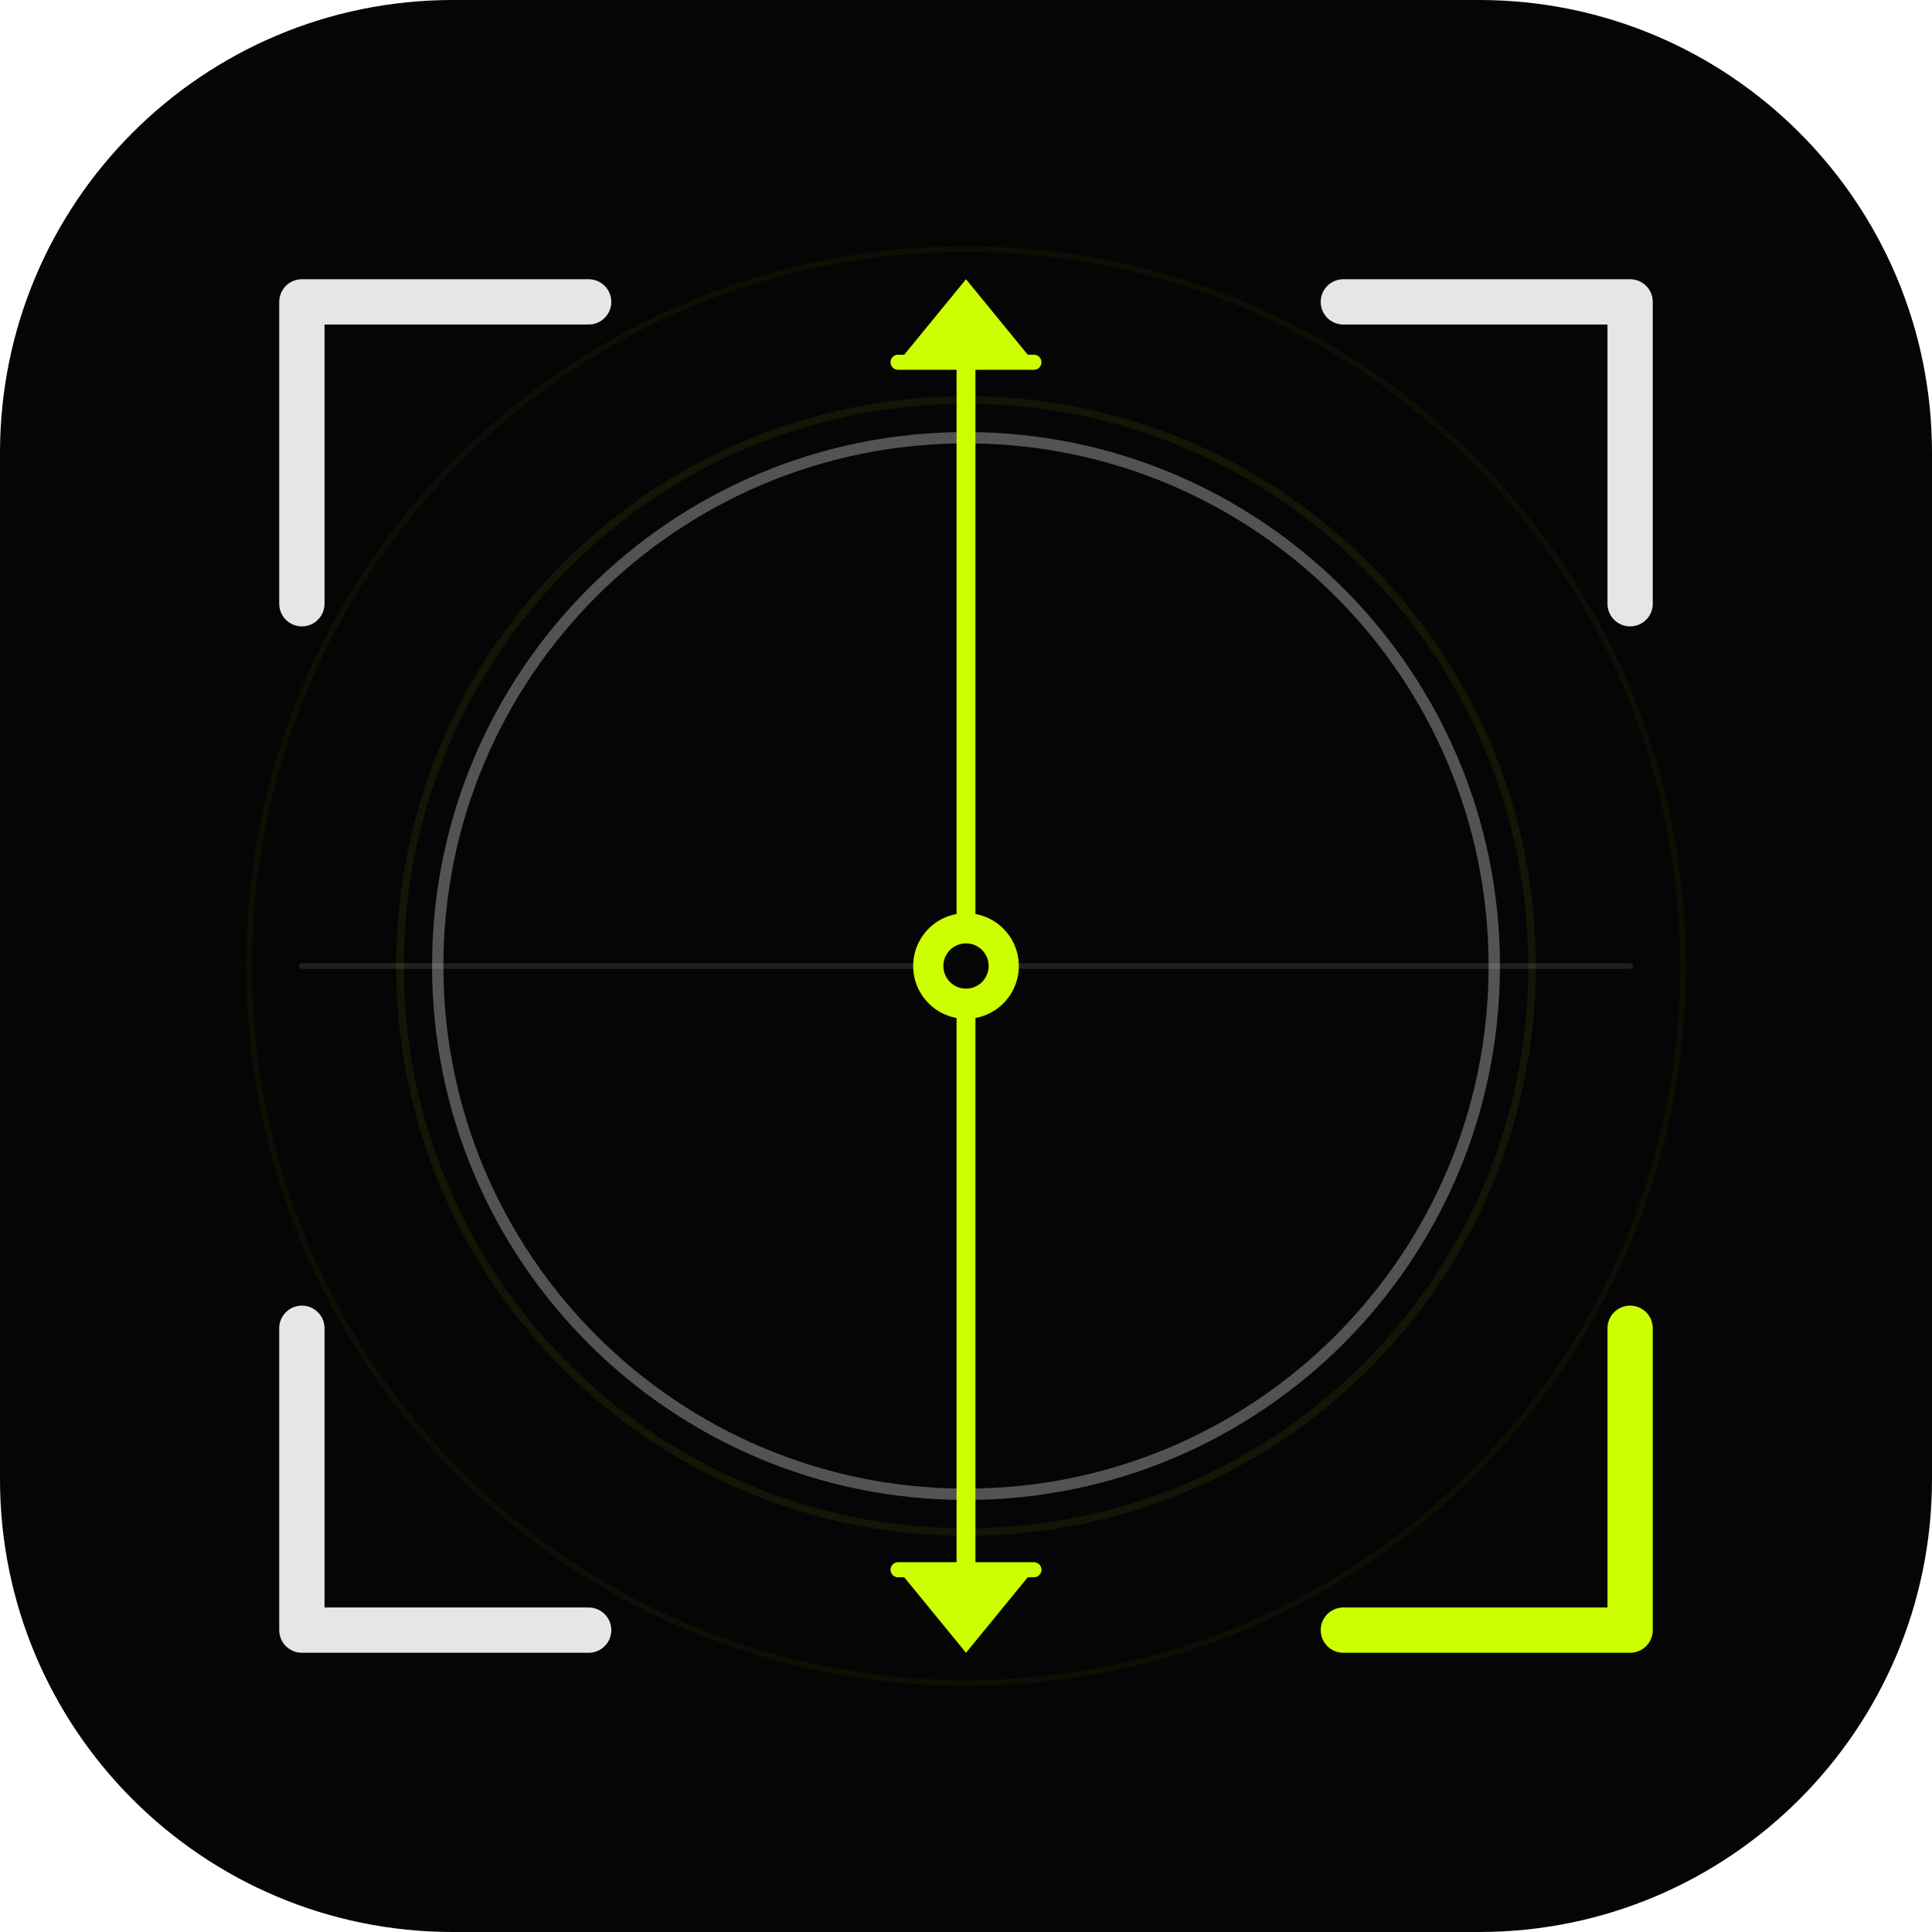
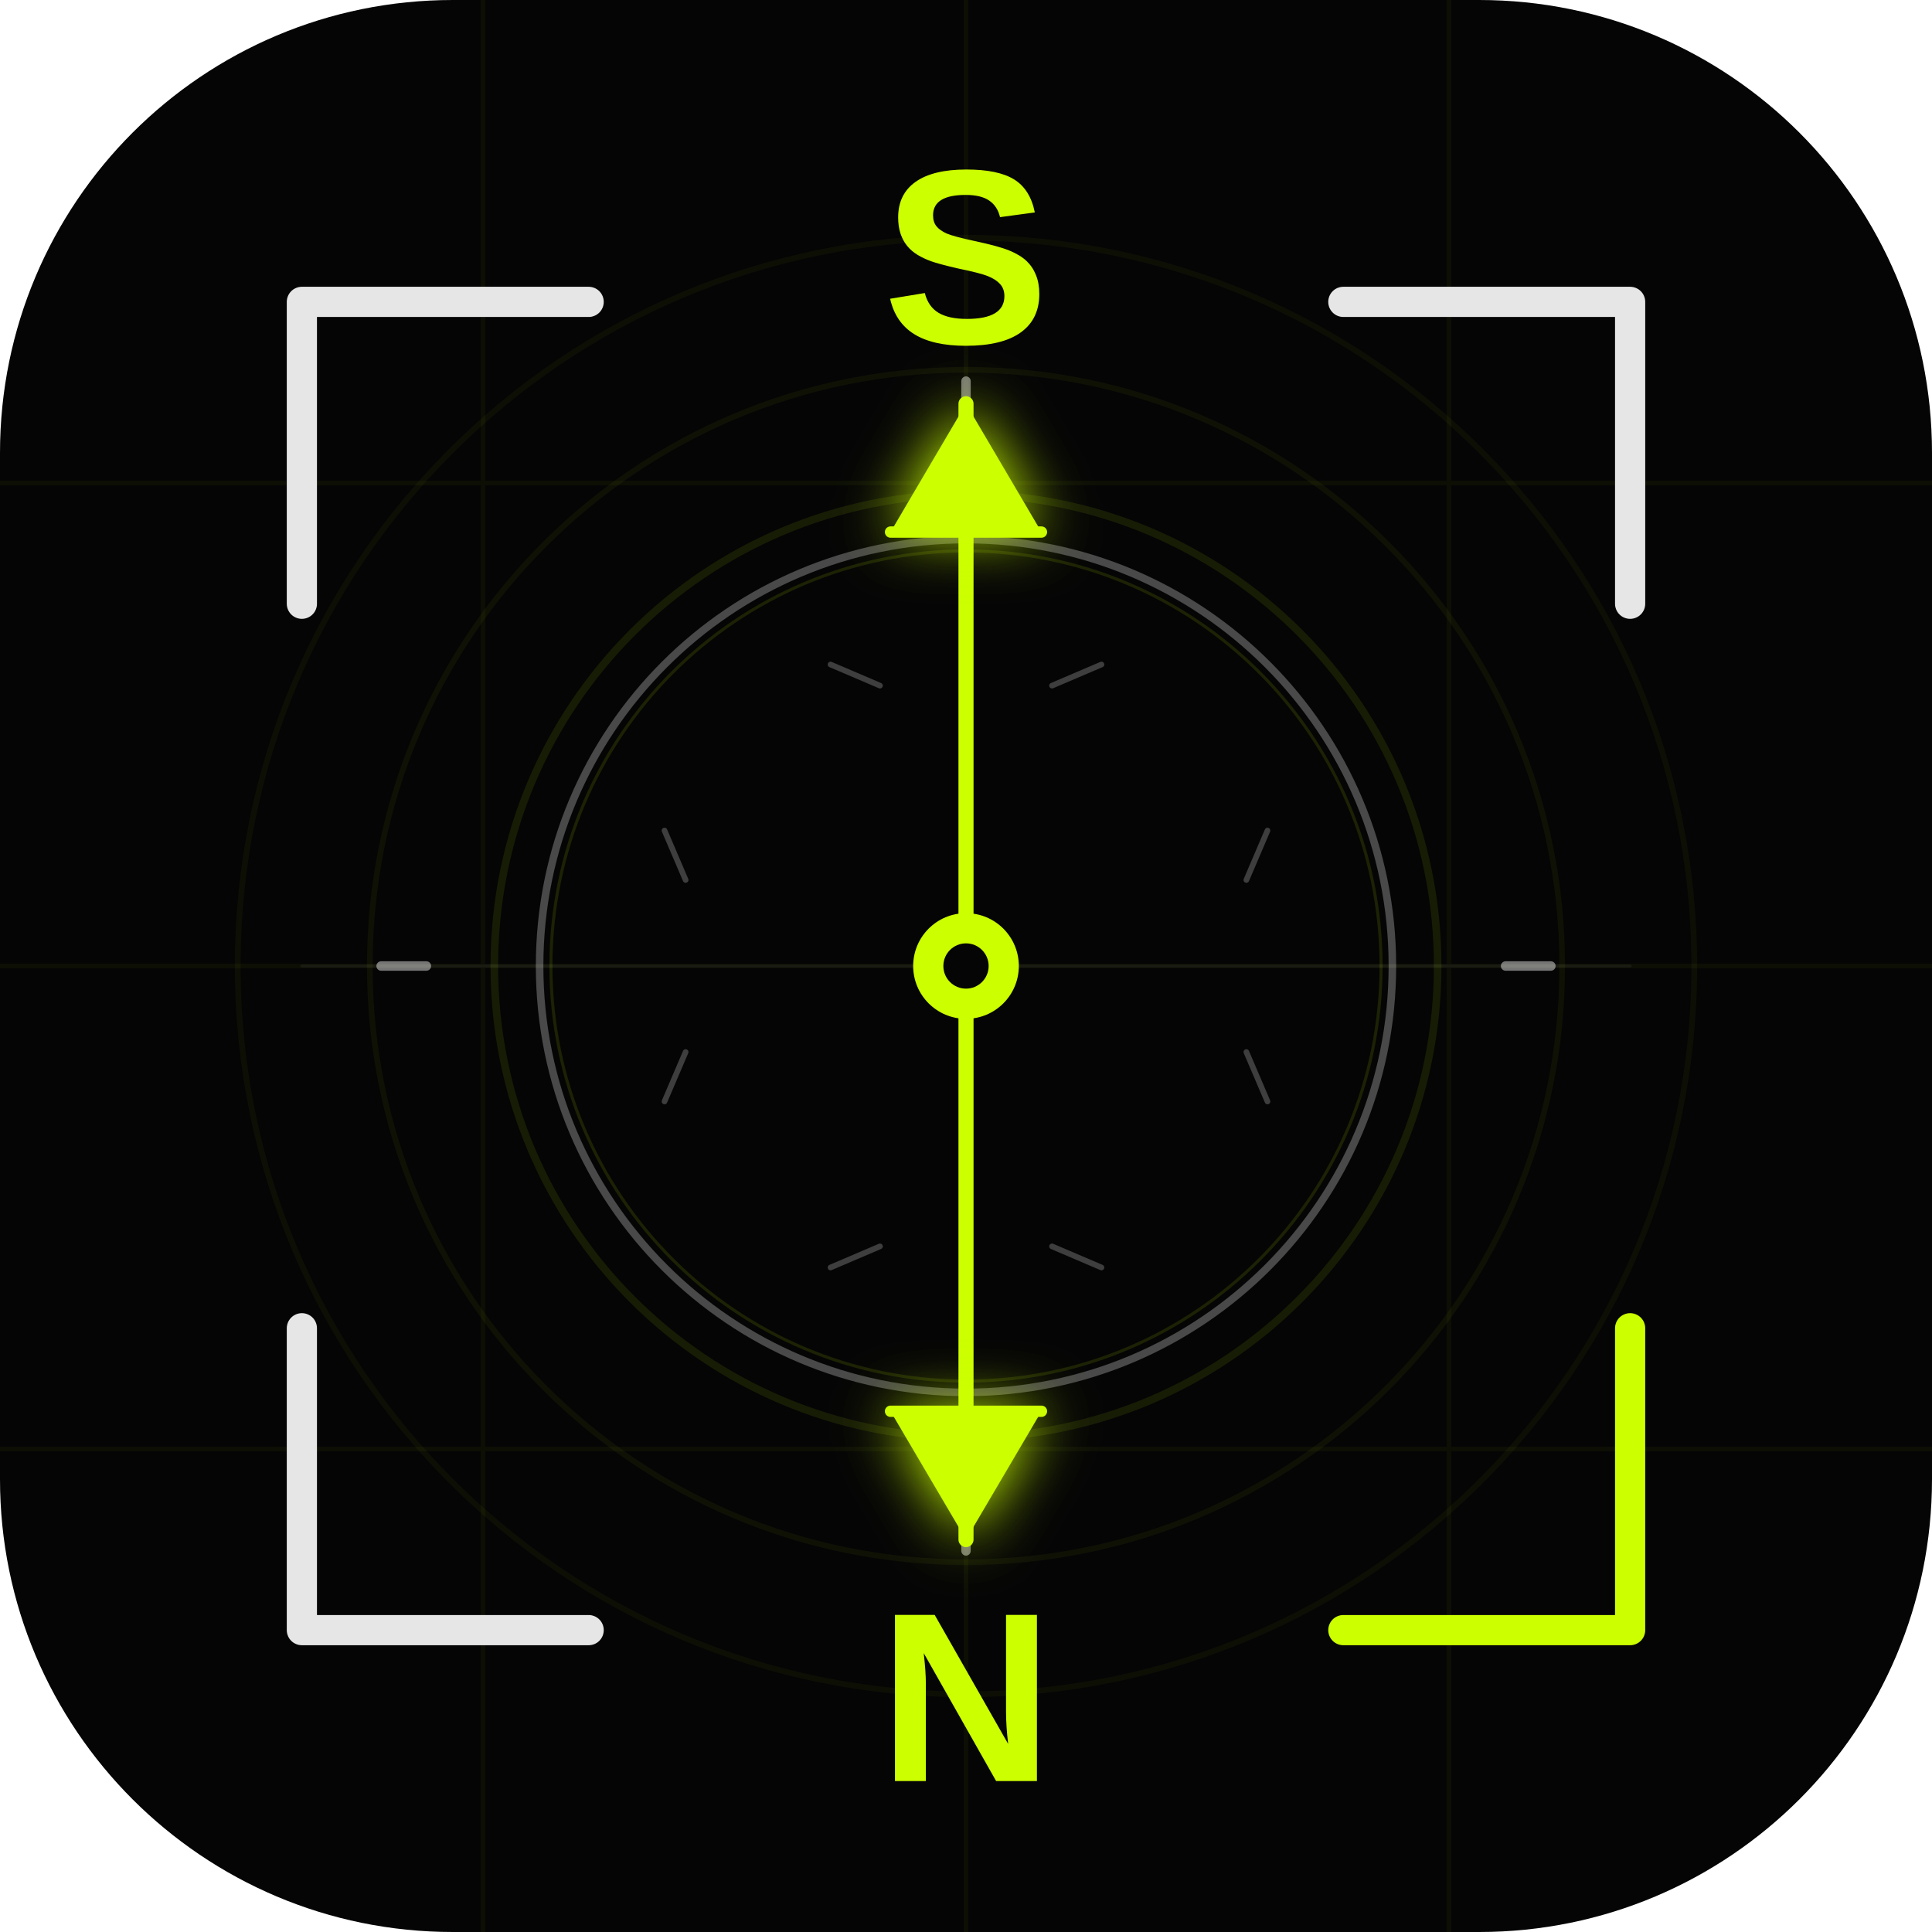
<svg xmlns="http://www.w3.org/2000/svg" viewBox="0 0 512 512">
+   <defs>
+     <filter id="glow" x="-50%" y="-50%" width="200%" height="200%">
+       <feGaussianBlur stdDeviation="8" result="blur" />
+       <feMerge>
+         <feMergeNode />
+         <feMergeNode in="SourceGraphic" />
+       </feMerge>
+     </filter>
+   </defs>
  <rect width="512" height="512" fill="#050505" rx="120" />
-   <circle cx="256" cy="256" r="190" fill="none" stroke="#CCFF00" stroke-width="1.5" opacity="0.04" />
-   <circle cx="256" cy="256" r="150" fill="none" stroke="#CCFF00" stroke-width="2" opacity="0.07" />
-   <circle cx="256" cy="256" r="140" fill="none" stroke="#E6E6E6" stroke-width="3" opacity="0.35" />
-   <line x1="256" y1="80" x2="256" y2="432" stroke="#CCFF00" stroke-width="5" stroke-linecap="round" />
-   <line x1="80" y1="256" x2="432" y2="256" stroke="#E6E6E6" stroke-width="1.5" opacity="0.12" stroke-linecap="round" />
-   <path d="M238 96 L256 74 L274 96 Z" fill="#CCFF00" />
-   <line x1="238" y1="96" x2="274" y2="96" stroke="#CCFF00" stroke-width="4" stroke-linecap="round" />
-   <path d="M238 416 L256 438 L274 416 Z" fill="#CCFF00" />
-   <line x1="238" y1="416" x2="274" y2="416" stroke="#CCFF00" stroke-width="4" stroke-linecap="round" />
+   <path d="M0 128 H512 M0 256 H512 M0 384 H512 M128 0 V512 M256 0 V512 M384 0 V512" stroke="#CCFF00" stroke-width="1.2" opacity="0.04" />
+   <circle cx="256" cy="256" r="193" fill="none" stroke="#CCFF00" stroke-width="1.5" opacity="0.04" />
+   <circle cx="256" cy="256" r="158" fill="none" stroke="#CCFF00" stroke-width="1.5" opacity="0.05" />
+   <circle cx="256" cy="256" r="125" fill="none" stroke="#CCFF00" stroke-width="2" opacity="0.09" />
+   <circle cx="256" cy="256" r="113" fill="none" stroke="#E6E6E6" stroke-width="2" opacity="0.3" />
+   <circle cx="256" cy="256" r="110" fill="none" stroke="#CCFF00" stroke-width="0.8" opacity="0.12" />
+   <line x1="256" y1="101" x2="256" y2="113" stroke="#E6E6E6" stroke-width="2.5" stroke-linecap="round" opacity="0.5" />
+   <line x1="256" y1="399" x2="256" y2="411" stroke="#E6E6E6" stroke-width="2.5" stroke-linecap="round" opacity="0.5" />
+   <line x1="101" y1="256" x2="113" y2="256" stroke="#E6E6E6" stroke-width="2.5" stroke-linecap="round" opacity="0.5" />
+   <line x1="399" y1="256" x2="411" y2="256" stroke="#E6E6E6" stroke-width="2.5" stroke-linecap="round" opacity="0.5" />
+   <line x1="220.1" y1="176.1" x2="233.2" y2="181.7" stroke="#E6E6E6" stroke-width="1.5" stroke-linecap="round" opacity="0.25" />
+   <line x1="176.1" y1="220.1" x2="181.7" y2="233.2" stroke="#E6E6E6" stroke-width="1.5" stroke-linecap="round" opacity="0.25" />
+   <line x1="291.9" y1="176.1" x2="278.8" y2="181.7" stroke="#E6E6E6" stroke-width="1.5" stroke-linecap="round" opacity="0.25" />
+   <line x1="335.9" y1="220.1" x2="330.3" y2="233.2" stroke="#E6E6E6" stroke-width="1.5" stroke-linecap="round" opacity="0.25" />
+   <line x1="291.9" y1="335.9" x2="278.8" y2="330.3" stroke="#E6E6E6" stroke-width="1.5" stroke-linecap="round" opacity="0.25" />
+   <line x1="335.9" y1="291.9" x2="330.3" y2="278.8" stroke="#E6E6E6" stroke-width="1.5" stroke-linecap="round" opacity="0.25" />
+   <line x1="220.1" y1="335.9" x2="233.2" y2="330.3" stroke="#E6E6E6" stroke-width="1.5" stroke-linecap="round" opacity="0.25" />
+   <line x1="176.1" y1="291.9" x2="181.7" y2="278.8" stroke="#E6E6E6" stroke-width="1.5" stroke-linecap="round" opacity="0.25" />
+   <line x1="256" y1="107" x2="256" y2="408" stroke="#CCFF00" stroke-width="4" stroke-linecap="round" />
+   <line x1="80" y1="256" x2="432" y2="256" stroke="#E6E6E6" stroke-width="0.8" opacity="0.06" stroke-linecap="round" />
+   <text x="256" y="91" font-family="'Space Grotesk','Arial',sans-serif" font-size="66" font-weight="700" fill="#CCFF00" text-anchor="middle" letter-spacing="-1">S</text>
+   <text x="256" y="472" font-family="'Space Grotesk','Arial',sans-serif" font-size="64" font-weight="700" fill="#CCFF00" text-anchor="middle" letter-spacing="-1">N</text>
+   <g filter="url(#glow)">
+     <path d="M236 141 L256 107 L276 141 Z" fill="#CCFF00" />
+     <path d="M236 374 L256 408 L276 374 Z" fill="#CCFF00" />
+   </g>
+   <line x1="236" y1="141" x2="276" y2="141" stroke="#CCFF00" stroke-width="3" stroke-linecap="round" />
+   <line x1="236" y1="374" x2="276" y2="374" stroke="#CCFF00" stroke-width="3" stroke-linecap="round" />
  <circle cx="256" cy="256" r="14" fill="#CCFF00" />
  <circle cx="256" cy="256" r="6" fill="#050505" />
-   <path d="M80 160V80h76" stroke="#E6E6E6" stroke-width="12" fill="none" stroke-linecap="round" stroke-linejoin="round" />
-   <path d="M432 160V80h-76" stroke="#E6E6E6" stroke-width="12" fill="none" stroke-linecap="round" stroke-linejoin="round" />
-   <path d="M80 352v80h76" stroke="#E6E6E6" stroke-width="12" fill="none" stroke-linecap="round" stroke-linejoin="round" />
-   <path d="M432 352v80h-76" stroke="#CCFF00" stroke-width="12" fill="none" stroke-linecap="round" stroke-linejoin="round" />
+   <path d="M80 160V80h76" stroke="#E6E6E6" stroke-width="8" fill="none" stroke-linecap="round" stroke-linejoin="round" />
+   <path d="M432 160V80h-76" stroke="#E6E6E6" stroke-width="8" fill="none" stroke-linecap="round" stroke-linejoin="round" />
+   <path d="M80 352v80h76" stroke="#E6E6E6" stroke-width="8" fill="none" stroke-linecap="round" stroke-linejoin="round" />
+   <path d="M432 352v80h-76" stroke="#CCFF00" stroke-width="8" fill="none" stroke-linecap="round" stroke-linejoin="round" />
</svg>
